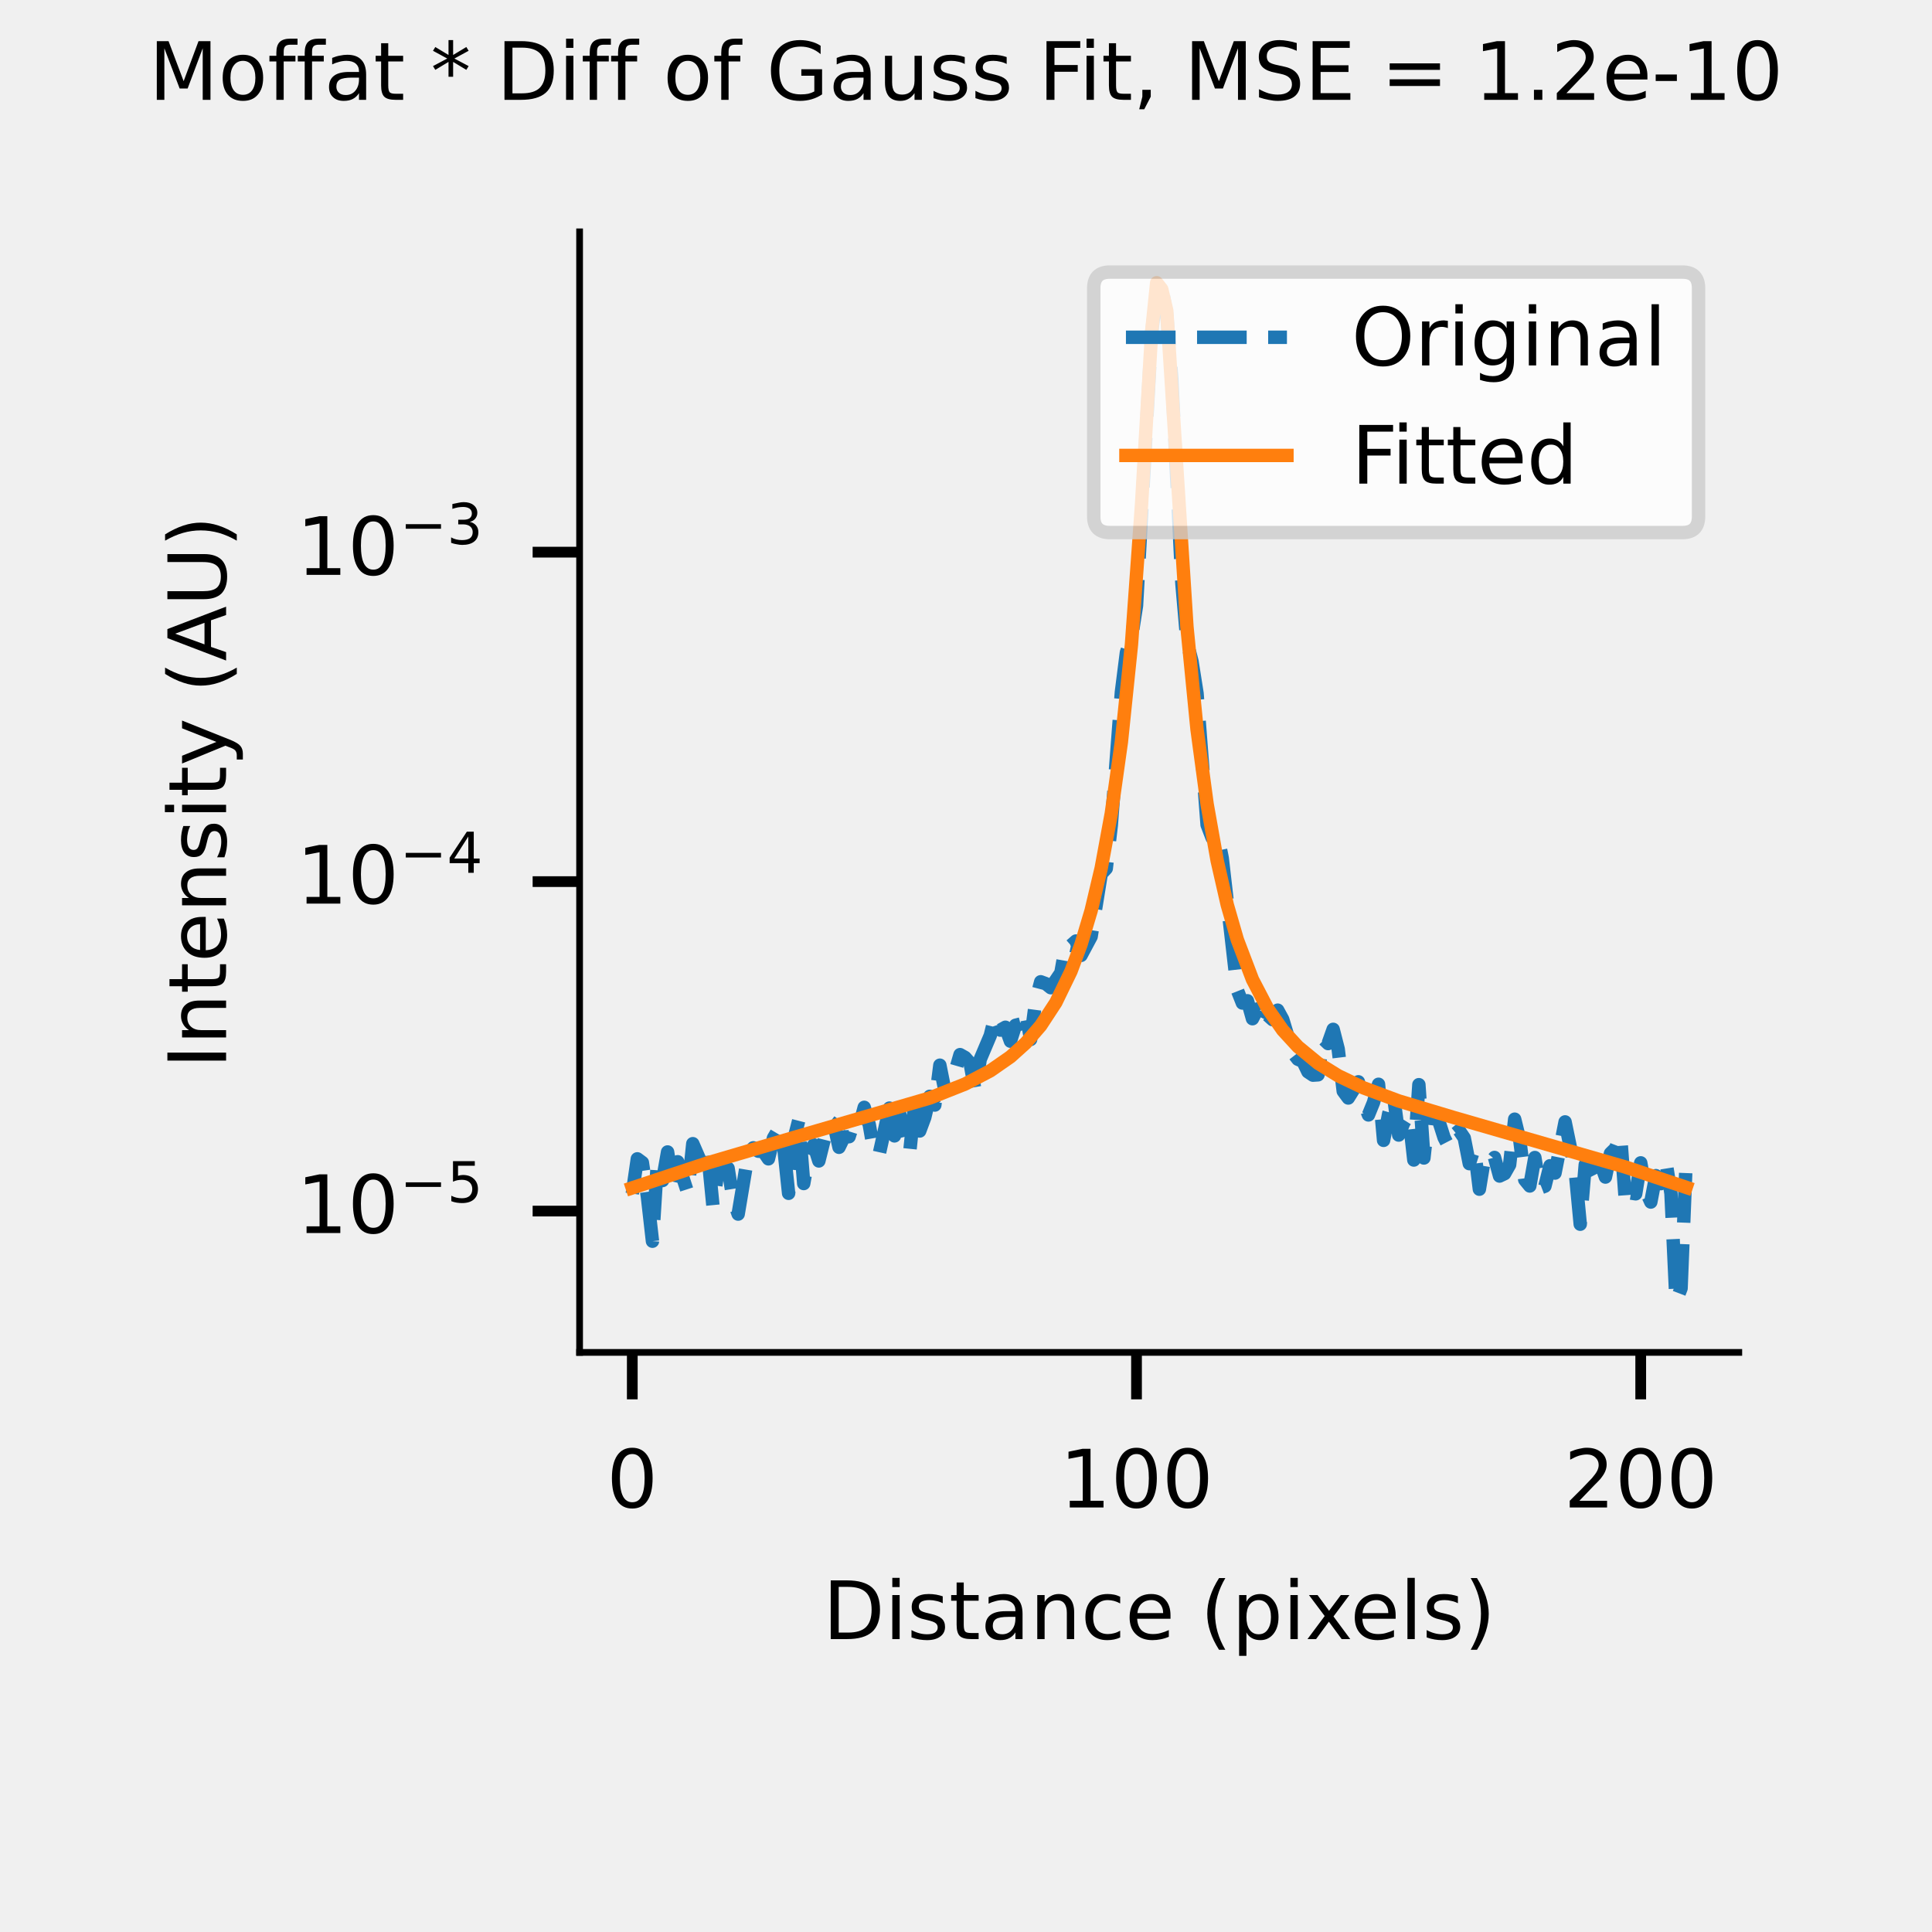
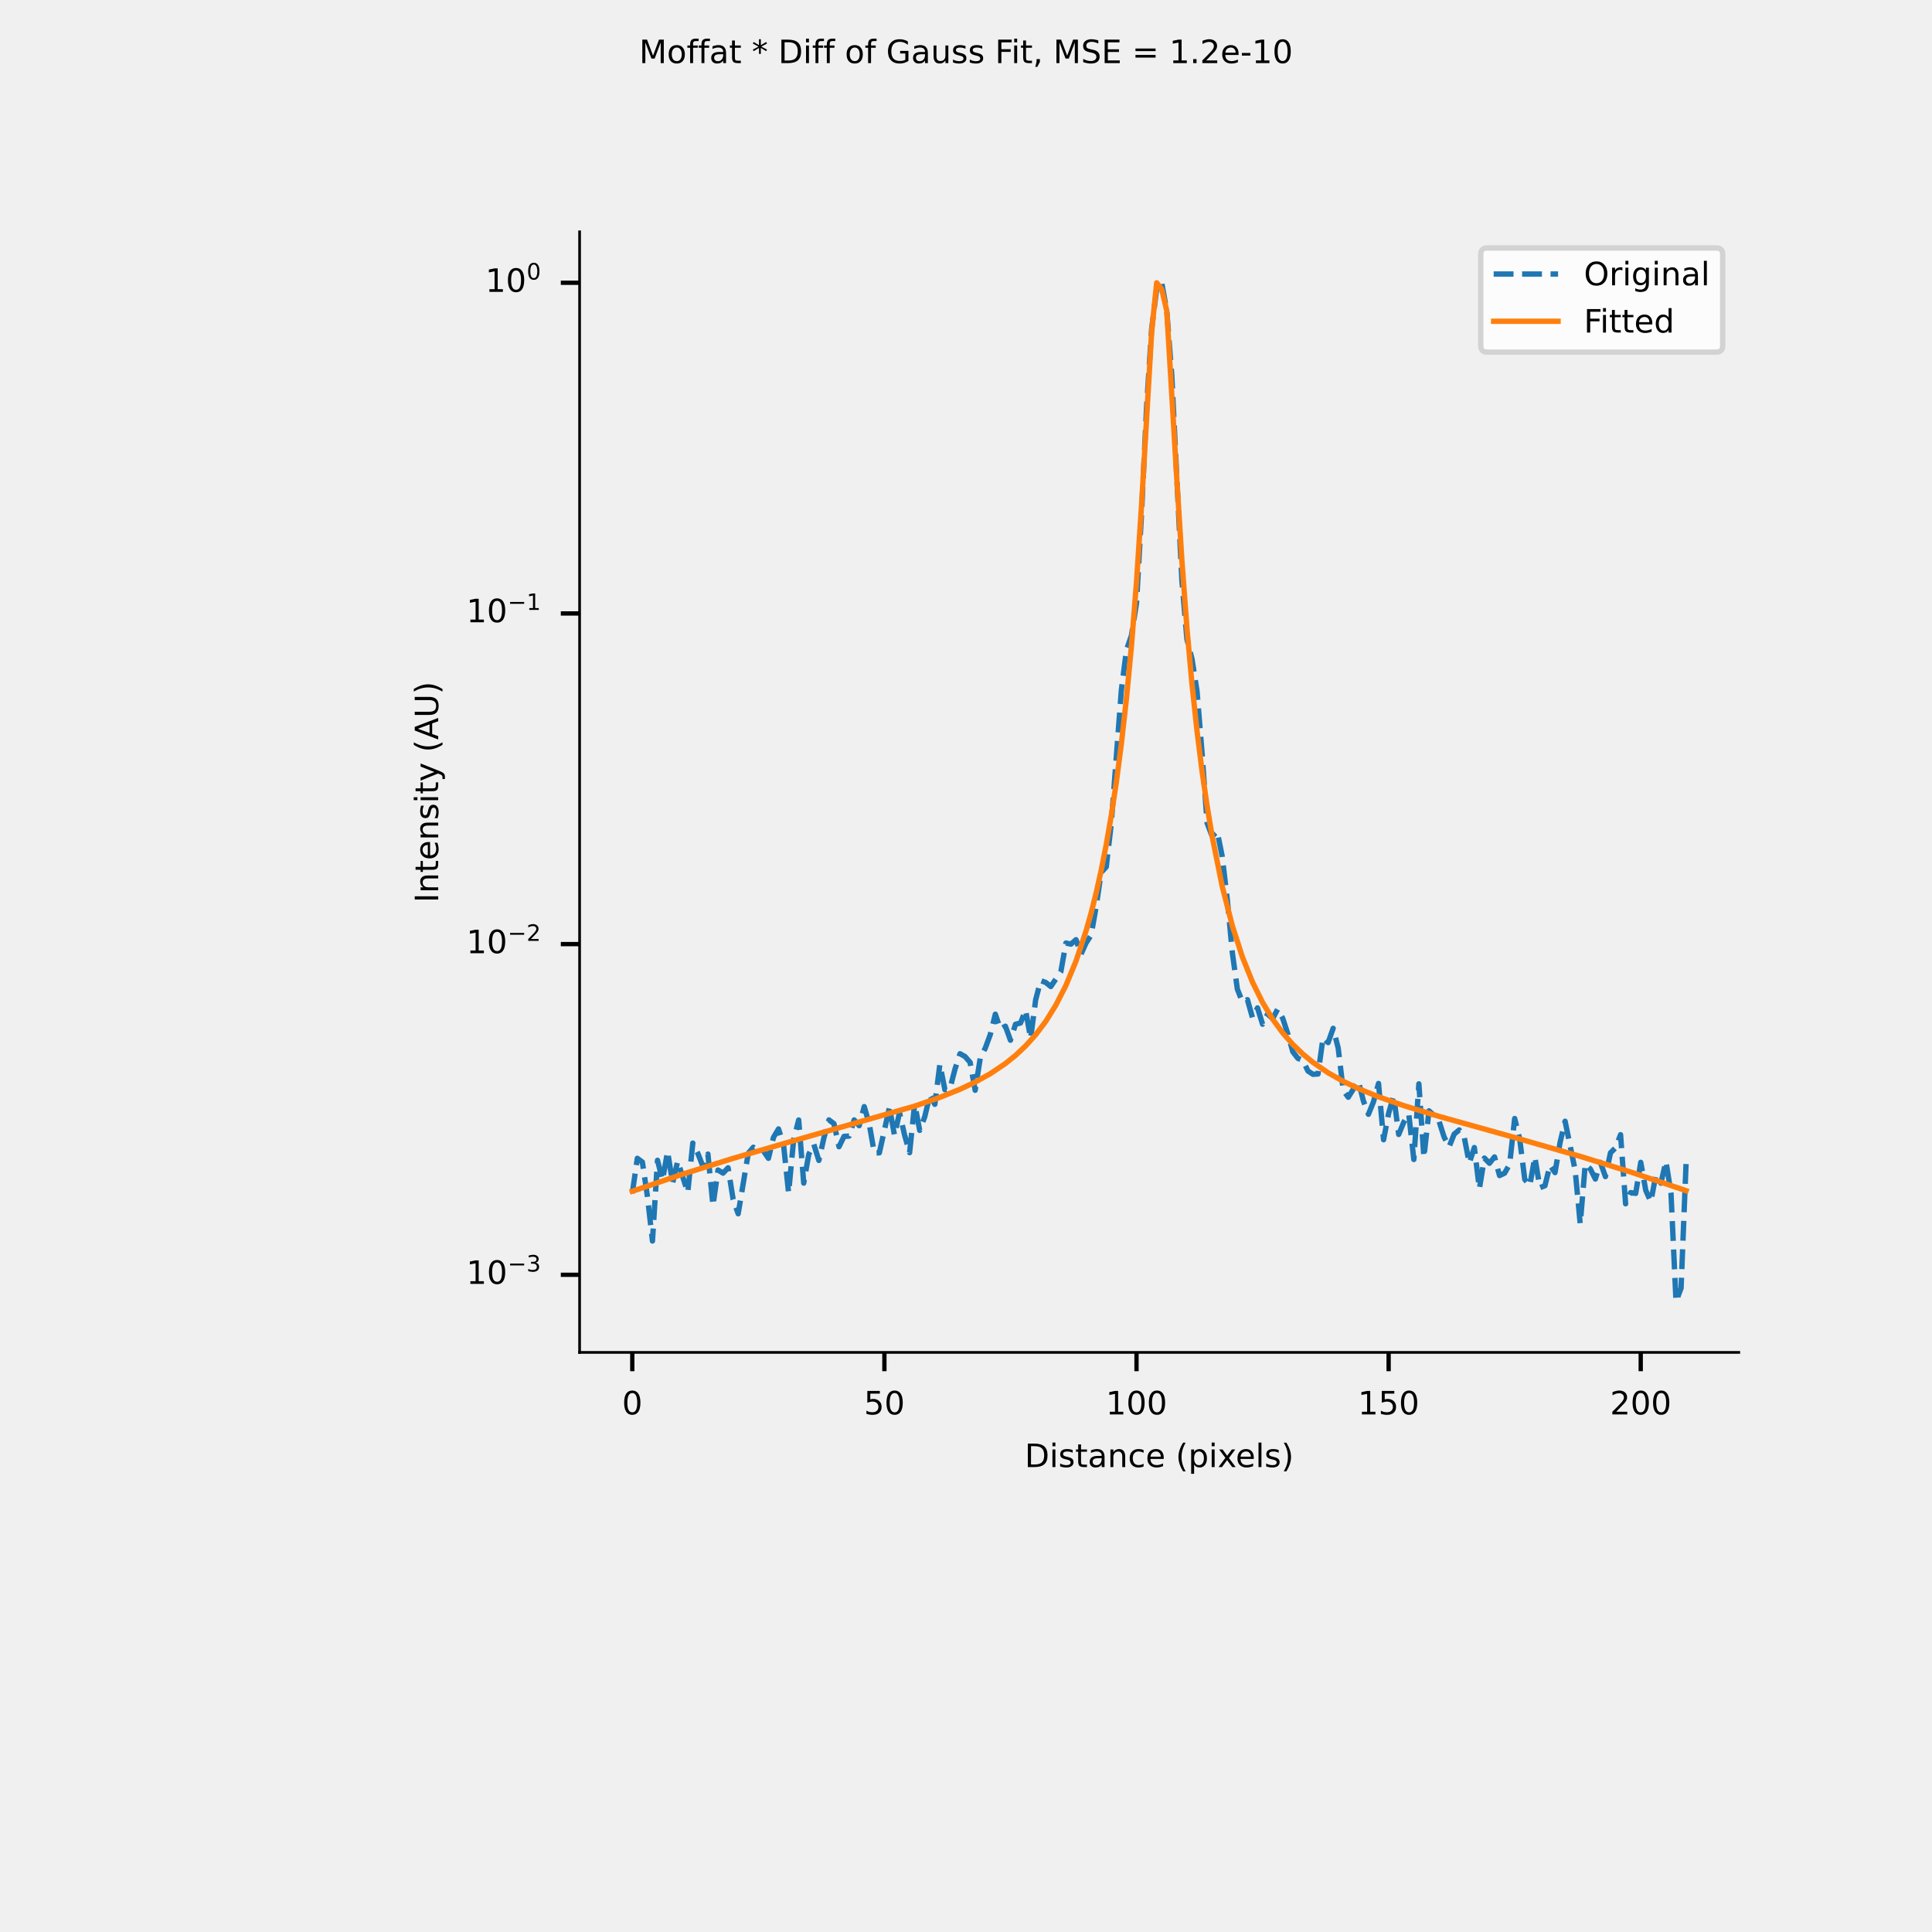
- <svg xmlns="http://www.w3.org/2000/svg" xmlns:xlink="http://www.w3.org/1999/xlink" width="144pt" height="144pt" viewBox="0 0 144 144" version="1.1">
+ <svg xmlns="http://www.w3.org/2000/svg" xmlns:xlink="http://www.w3.org/1999/xlink" width="360pt" height="360pt" viewBox="0 0 360 360" version="1.1">
  <defs>
    <style type="text/css">*{stroke-linejoin: round; stroke-linecap: butt}</style>
  </defs>
  <g id="figure_1">
    <g id="patch_1">
-       <path d="M 0 144  L 144 144  L 144 0  L 0 0  L 0 144  z " style="fill: none" />
+       <path d="M 0 360  L 360 360  L 360 0  L 0 0  L 0 360  z " style="fill: none" />
    </g>
    <g id="axes_1">
      <g id="patch_2">
-         <path d="M 43.2 100.8  L 129.6 100.8  L 129.6 17.28  L 43.2 17.28  L 43.2 100.8  z " style="fill: none" />
+         <path d="M 108 252  L 324 252  L 324 43.2  L 108 43.2  L 108 252  z " style="fill: none" />
      </g>
      <g id="matplotlib.axis_1">
        <g id="xtick_1">
          <g id="line2d_1">
            <defs>
-               <path id="mae3c23e4ad" d="M 0 0  L 0 3.5  " style="stroke: #000000; stroke-width: 0.8" />
+               <path id="me9144edc00" d="M 0 0  L 0 3.5  " style="stroke: #000000; stroke-width: 0.8" />
            </defs>
            <g>
-               <use xlink:href="#mae3c23e4ad" x="47.127" y="100.8" style="stroke: #000000; stroke-width: 0.8" />
+               <use xlink:href="#me9144edc00" x="117.818" y="252" style="stroke: #000000; stroke-width: 0.8" />
            </g>
          </g>
          <g id="text_1">
-             <text style="font: 6px 'DejaVu Sans', 'Arial', 'Helvetica', 'Lucida Grande', 'Verdana', 'Geneva', 'Lucid', 'Avant Garde', sans-serif; text-anchor: middle" x="47.127" y="112.359" transform="rotate(-0 47.12727 112.3591)">0</text>
+             <text style="font: 6px 'DejaVu Sans', 'Arial', 'Helvetica', 'Lucida Grande', 'Verdana', 'Geneva', 'Lucid', 'Avant Garde', sans-serif; text-anchor: middle" x="117.818" y="263.559" transform="rotate(-0 117.8182 263.5591)">0</text>
          </g>
        </g>
        <g id="xtick_2">
          <g id="line2d_2">
            <g>
-               <use xlink:href="#mae3c23e4ad" x="84.709" y="100.8" style="stroke: #000000; stroke-width: 0.8" />
+               <use xlink:href="#me9144edc00" x="164.795" y="252" style="stroke: #000000; stroke-width: 0.8" />
            </g>
          </g>
          <g id="text_2">
-             <text style="font: 6px 'DejaVu Sans', 'Arial', 'Helvetica', 'Lucida Grande', 'Verdana', 'Geneva', 'Lucid', 'Avant Garde', sans-serif; text-anchor: middle" x="84.709" y="112.359" transform="rotate(-0 84.70883 112.3591)">100</text>
+             <text style="font: 6px 'DejaVu Sans', 'Arial', 'Helvetica', 'Lucida Grande', 'Verdana', 'Geneva', 'Lucid', 'Avant Garde', sans-serif; text-anchor: middle" x="164.795" y="263.559" transform="rotate(-0 164.7951 263.5591)">50</text>
          </g>
        </g>
        <g id="xtick_3">
          <g id="line2d_3">
            <g>
-               <use xlink:href="#mae3c23e4ad" x="122.29" y="100.8" style="stroke: #000000; stroke-width: 0.8" />
+               <use xlink:href="#me9144edc00" x="211.772" y="252" style="stroke: #000000; stroke-width: 0.8" />
            </g>
          </g>
          <g id="text_3">
-             <text style="font: 6px 'DejaVu Sans', 'Arial', 'Helvetica', 'Lucida Grande', 'Verdana', 'Geneva', 'Lucid', 'Avant Garde', sans-serif; text-anchor: middle" x="122.29" y="112.359" transform="rotate(-0 122.2904 112.3591)">200</text>
-           </g>
-         </g>
-         <g id="text_4">
-           <text style="font: 6px 'DejaVu Sans', 'Arial', 'Helvetica', 'Lucida Grande', 'Verdana', 'Geneva', 'Lucid', 'Avant Garde', sans-serif; text-anchor: middle" x="86.4" y="122.166" transform="rotate(-0 86.4 122.1659)">Distance (pixels)</text>
+             <text style="font: 6px 'DejaVu Sans', 'Arial', 'Helvetica', 'Lucida Grande', 'Verdana', 'Geneva', 'Lucid', 'Avant Garde', sans-serif; text-anchor: middle" x="211.772" y="263.559" transform="rotate(-0 211.7721 263.5591)">100</text>
+           </g>
+         </g>
+         <g id="xtick_4">
+           <g id="line2d_4">
+             <g>
+               <use xlink:href="#me9144edc00" x="258.749" y="252" style="stroke: #000000; stroke-width: 0.8" />
+             </g>
+           </g>
+           <g id="text_4">
+             <text style="font: 6px 'DejaVu Sans', 'Arial', 'Helvetica', 'Lucida Grande', 'Verdana', 'Geneva', 'Lucid', 'Avant Garde', sans-serif; text-anchor: middle" x="258.749" y="263.559" transform="rotate(-0 258.749 263.5591)">150</text>
+           </g>
+         </g>
+         <g id="xtick_5">
+           <g id="line2d_5">
+             <g>
+               <use xlink:href="#me9144edc00" x="305.726" y="252" style="stroke: #000000; stroke-width: 0.8" />
+             </g>
+           </g>
+           <g id="text_5">
+             <text style="font: 6px 'DejaVu Sans', 'Arial', 'Helvetica', 'Lucida Grande', 'Verdana', 'Geneva', 'Lucid', 'Avant Garde', sans-serif; text-anchor: middle" x="305.726" y="263.559" transform="rotate(-0 305.726 263.5591)">200</text>
+           </g>
+         </g>
+         <g id="text_6">
+           <text style="font: 6px 'DejaVu Sans', 'Arial', 'Helvetica', 'Lucida Grande', 'Verdana', 'Geneva', 'Lucid', 'Avant Garde', sans-serif; text-anchor: middle" x="216" y="273.366" transform="rotate(-0 216 273.3659)">Distance (pixels)</text>
        </g>
      </g>
      <g id="matplotlib.axis_2">
        <g id="ytick_1">
-           <g id="line2d_4">
+           <g id="line2d_6">
            <defs>
-               <path id="mfc63e9e9ea" d="M 0 0  L -3.5 0  " style="stroke: #000000; stroke-width: 0.8" />
+               <path id="m1615ad4c77" d="M 0 0  L -3.5 0  " style="stroke: #000000; stroke-width: 0.8" />
            </defs>
            <g>
-               <use xlink:href="#mfc63e9e9ea" x="43.2" y="90.266" style="stroke: #000000; stroke-width: 0.8" />
-             </g>
-           </g>
-           <g id="text_5">
-             <g transform="translate(22.1 92.54514)">
-               <text>
-                 <tspan style="font: 6px 'DejaVu Sans'" x="0 3.817" y="-0.641">10</tspan>
-                 <tspan style="font: 4.2px 'DejaVu Sans'" x="7.692 11.211" y="-2.938">−5</tspan>
-               </text>
-             </g>
-           </g>
-         </g>
-         <g id="ytick_2">
-           <g id="line2d_5">
-             <g>
-               <use xlink:href="#mfc63e9e9ea" x="43.2" y="65.71" style="stroke: #000000; stroke-width: 0.8" />
-             </g>
-           </g>
-           <g id="text_6">
-             <g transform="translate(22.1 67.98986)">
-               <text>
-                 <tspan style="font: 6px 'DejaVu Sans'" x="0 3.817" y="-0.641">10</tspan>
-                 <tspan style="font: 4.2px 'DejaVu Sans'" x="7.692 11.211" y="-2.938">−4</tspan>
-               </text>
-             </g>
-           </g>
-         </g>
-         <g id="ytick_3">
-           <g id="line2d_6">
-             <g>
-               <use xlink:href="#mfc63e9e9ea" x="43.2" y="41.155" style="stroke: #000000; stroke-width: 0.8" />
+               <use xlink:href="#m1615ad4c77" x="108" y="237.537" style="stroke: #000000; stroke-width: 0.8" />
            </g>
          </g>
          <g id="text_7">
-             <g transform="translate(22.1 43.43458)">
+             <g transform="translate(86.9 239.8162)">
              <text>
                <tspan style="font: 6px 'DejaVu Sans'" x="0 3.817" y="-0.586">10</tspan>
                <tspan style="font: 4.2px 'DejaVu Sans'" x="7.692 11.211" y="-2.883">−3</tspan>
              </text>
            </g>
          </g>
        </g>
-         <g id="ytick_4" />
+         <g id="ytick_2">
+           <g id="line2d_7">
+             <g>
+               <use xlink:href="#m1615ad4c77" x="108" y="175.921" style="stroke: #000000; stroke-width: 0.8" />
+             </g>
+           </g>
+           <g id="text_8">
+             <g transform="translate(86.9 178.2009)">
+               <text>
+                 <tspan style="font: 6px 'DejaVu Sans'" x="0 3.817" y="-0.586">10</tspan>
+                 <tspan style="font: 4.2px 'DejaVu Sans'" x="7.692 11.211" y="-2.883">−2</tspan>
+               </text>
+             </g>
+           </g>
+         </g>
+         <g id="ytick_3">
+           <g id="line2d_8">
+             <g>
+               <use xlink:href="#m1615ad4c77" x="108" y="114.306" style="stroke: #000000; stroke-width: 0.8" />
+             </g>
+           </g>
+           <g id="text_9">
+             <g transform="translate(86.9 116.5857)">
+               <text>
+                 <tspan style="font: 6px 'DejaVu Sans'" x="0 3.817" y="-0.641">10</tspan>
+                 <tspan style="font: 4.2px 'DejaVu Sans'" x="7.692 11.211" y="-2.938">−1</tspan>
+               </text>
+             </g>
+           </g>
+         </g>
+         <g id="ytick_4">
+           <g id="line2d_9">
+             <g>
+               <use xlink:href="#m1615ad4c77" x="108" y="52.691" style="stroke: #000000; stroke-width: 0.8" />
+             </g>
+           </g>
+           <g id="text_10">
+             <g transform="translate(90.44 54.97044)">
+               <text>
+                 <tspan style="font: 6px 'DejaVu Sans'" x="0 3.817" y="-0.586">10</tspan>
+                 <tspan style="font: 4.2px 'DejaVu Sans'" x="7.692" y="-2.883">0</tspan>
+               </text>
+             </g>
+           </g>
+         </g>
        <g id="ytick_5" />
        <g id="ytick_6" />
        <g id="ytick_7" />
        <g id="ytick_8" />
        <g id="ytick_9" />
        <g id="ytick_10" />
        <g id="ytick_11" />
        <g id="ytick_12" />
        <g id="ytick_13" />
        <g id="ytick_14" />
        <g id="ytick_15" />
        <g id="ytick_16" />
        <g id="ytick_17" />
        <g id="ytick_18" />
        <g id="ytick_19" />
        <g id="ytick_20" />
        <g id="ytick_21" />
        <g id="ytick_22" />
        <g id="ytick_23" />
        <g id="ytick_24" />
        <g id="ytick_25" />
        <g id="ytick_26" />
        <g id="ytick_27" />
        <g id="ytick_28" />
        <g id="ytick_29" />
        <g id="ytick_30" />
        <g id="ytick_31" />
        <g id="ytick_32" />
-         <g id="ytick_33" />
-         <g id="text_8">
-           <text style="font: 6px 'DejaVu Sans', 'Arial', 'Helvetica', 'Lucida Grande', 'Verdana', 'Geneva', 'Lucid', 'Avant Garde', sans-serif; text-anchor: middle" x="16.852" y="59.04" transform="rotate(-90 16.85219 59.04)">Intensity (AU)</text>
-         </g>
-       </g>
-       <g id="line2d_7">
-         <path d="M 47.127 88.967  L 47.503 86.374  L 47.879 86.652  L 48.255 89.2  L 48.631 92.513  L 49.006 86.521  L 49.382 87.989  L 49.758 85.861  L 50.134 88.214  L 50.51 86.59  L 51.261 88.905  L 51.637 85.243  L 52.389 86.973  L 52.765 86.059  L 53.14 89.889  L 53.516 87.243  L 53.892 87.473  L 54.268 87.077  L 54.644 89.422  L 55.019 90.491  L 55.771 85.999  L 56.147 85.552  L 56.523 85.804  L 56.898 85.822  L 57.274 86.373  L 57.65 84.822  L 58.026 84.191  L 58.402 85.369  L 58.778 88.943  L 59.153 84.986  L 59.529 83.528  L 59.905 88.214  L 60.281 86.071  L 60.657 85.334  L 61.032 86.53  L 61.784 83.521  L 62.16 83.805  L 62.536 85.513  L 62.912 84.743  L 63.287 84.723  L 63.663 83.524  L 64.039 83.949  L 64.415 82.534  L 64.791 83.838  L 65.166 85.982  L 65.542 85.966  L 66.294 82.591  L 66.67 84.663  L 67.045 82.98  L 67.797 85.953  L 68.173 82.323  L 68.549 84.298  L 68.925 83.291  L 69.3 81.714  L 69.676 82.363  L 70.052 79.393  L 70.428 81.28  L 70.804 81.195  L 71.555 78.606  L 71.931 78.818  L 72.307 79.247  L 72.683 81.32  L 73.059 78.957  L 73.81 77.183  L 74.186 75.671  L 74.562 76.778  L 74.938 76.565  L 75.313 77.604  L 75.689 76.42  L 76.065 76.324  L 76.441 75.369  L 76.817 77.475  L 77.193 74.599  L 77.568 73.176  L 77.944 73.315  L 78.32 73.617  L 79.072 72.508  L 79.447 70.386  L 79.823 70.468  L 80.199 70.138  L 80.575 71.209  L 81.326 69.804  L 82.078 65.135  L 82.454 64.729  L 82.83 61.504  L 83.581 51.596  L 83.957 48.633  L 84.333 47.545  L 84.709 45.145  L 85.836 24.783  L 86.212 21.806  L 86.588 21.356  L 86.964 23.426  L 87.34 28.253  L 88.091 43.479  L 88.467 47.827  L 88.843 49.29  L 89.219 51.677  L 89.97 61.475  L 90.346 62.45  L 90.722 62.092  L 91.098 63.961  L 92.225 73.808  L 92.601 74.759  L 92.977 74.593  L 93.353 75.929  L 93.728 75.203  L 94.104 76.414  L 94.48 75.664  L 94.856 76  L 95.232 75.292  L 95.607 75.979  L 96.359 78.464  L 96.735 78.948  L 97.111 79.109  L 97.487 79.888  L 97.862 80.136  L 98.238 80.111  L 98.614 77.418  L 98.99 77.781  L 99.366 76.721  L 99.741 78.189  L 100.117 81.33  L 100.493 81.839  L 101.245 80.632  L 101.621 82.115  L 101.996 83.101  L 102.372 82.176  L 102.748 80.815  L 103.124 84.996  L 103.5 83.035  L 103.875 81.729  L 104.251 84.601  L 104.627 83.693  L 105.003 83.091  L 105.379 86.461  L 105.755 80.845  L 106.13 86.31  L 106.506 82.847  L 107.258 83.615  L 107.634 84.791  L 108.009 85.515  L 108.385 84.576  L 108.761 84.267  L 109.137 84.818  L 109.513 86.731  L 109.888 85.573  L 110.264 88.636  L 110.64 86.355  L 111.016 86.741  L 111.392 86.27  L 111.768 87.655  L 112.143 87.477  L 112.519 86.814  L 112.895 83.417  L 113.271 84.948  L 113.647 87.937  L 114.022 88.396  L 114.398 86.275  L 114.774 88.554  L 115.15 88.41  L 115.526 86.89  L 115.902 87.433  L 116.653 83.62  L 117.405 87.273  L 117.781 91.246  L 118.156 86.802  L 118.532 87.164  L 118.908 87.912  L 119.284 86.675  L 119.66 87.732  L 120.035 85.965  L 120.411 85.596  L 120.787 84.618  L 121.163 89.751  L 121.539 88.919  L 121.915 88.98  L 122.29 86.672  L 122.666 88.756  L 123.042 89.594  L 123.418 87.626  L 123.794 88.221  L 124.169 86.597  L 124.545 88.956  L 124.921 97.004  L 125.297 96.02  L 125.673 86.66  L 125.673 86.66  " clip-path="url(#pb798491aff)" style="fill: none; stroke-dasharray: 3.7,1.6; stroke-dashoffset: 0; stroke: #1f77b4" />
-       </g>
-       <g id="line2d_8">
-         <path d="M 47.127 88.537  L 52.765 86.67  L 59.153 84.789  L 69.3 81.84  L 71.931 80.798  L 73.81 79.812  L 75.313 78.767  L 76.441 77.751  L 77.568 76.444  L 78.696 74.722  L 79.823 72.399  L 80.575 70.387  L 81.326 67.874  L 82.078 64.699  L 82.83 60.631  L 83.581 55.3  L 84.333 48.036  L 85.085 37.58  L 85.836 24.737  L 86.212 21.076  L 86.588 21.554  L 86.964 23.16  L 88.467 46.715  L 89.219 54.361  L 89.97 59.928  L 90.722 64.156  L 91.474 67.447  L 92.225 70.047  L 93.353 73.009  L 94.48 75.17  L 95.607 76.782  L 96.735 78.011  L 98.238 79.247  L 99.741 80.179  L 101.621 81.079  L 104.251 82.058  L 108.385 83.301  L 121.163 86.99  L 125.673 88.498  L 125.673 88.498  " clip-path="url(#pb798491aff)" style="fill: none; stroke: #ff7f0e; stroke-linecap: square" />
+         <g id="text_11">
+           <text style="font: 6px 'DejaVu Sans', 'Arial', 'Helvetica', 'Lucida Grande', 'Verdana', 'Geneva', 'Lucid', 'Avant Garde', sans-serif; text-anchor: middle" x="81.652" y="147.6" transform="rotate(-90 81.65219 147.6)">Intensity (AU)</text>
+         </g>
+       </g>
+       <g id="line2d_10">
+         <path d="M 117.818 222.343  L 118.758 215.837  L 119.697 216.535  L 120.637 222.928  L 121.576 231.241  L 122.516 216.205  L 123.455 219.889  L 124.395 214.549  L 125.334 220.455  L 126.274 216.378  L 128.153 222.188  L 129.093 212.999  L 130.032 214.904  L 130.972 217.339  L 131.911 215.046  L 132.851 224.657  L 133.79 218.017  L 134.73 218.595  L 135.669 217.602  L 136.609 223.485  L 137.548 226.168  L 139.428 214.897  L 140.367 213.775  L 141.307 214.406  L 142.246 214.452  L 143.186 215.834  L 144.125 211.943  L 145.065 210.36  L 146.004 213.314  L 146.944 222.282  L 147.883 212.355  L 148.823 208.695  L 149.763 220.454  L 150.702 215.075  L 151.642 213.226  L 152.581 216.227  L 153.521 212.035  L 154.46 208.678  L 155.4 209.39  L 156.339 213.676  L 157.279 211.744  L 158.218 211.694  L 159.158 208.686  L 160.097 209.751  L 161.037 206.201  L 161.977 209.472  L 162.916 214.854  L 163.856 214.813  L 165.735 206.344  L 166.674 211.543  L 167.614 207.32  L 168.553 211.495  L 169.493 214.781  L 170.432 205.672  L 171.372 210.627  L 172.311 208.102  L 173.251 204.142  L 174.191 205.773  L 175.13 198.319  L 176.07 203.055  L 177.009 202.841  L 177.949 199.223  L 178.888 196.345  L 179.828 196.877  L 180.767 197.954  L 181.707 203.155  L 182.646 197.225  L 183.586 195.312  L 184.525 192.774  L 185.465 188.979  L 186.405 191.757  L 187.344 191.222  L 188.284 193.83  L 189.223 190.859  L 190.163 190.618  L 191.102 188.222  L 192.042 193.507  L 192.981 186.289  L 193.921 182.719  L 194.86 183.069  L 195.8 183.827  L 197.679 181.042  L 198.619 175.719  L 199.558 175.925  L 200.498 175.097  L 201.437 177.784  L 202.377 175.692  L 203.316 174.259  L 204.256 168.928  L 205.195 162.544  L 206.135 161.523  L 207.074 153.433  L 208.953 128.569  L 209.893 121.135  L 210.833 118.405  L 211.772 112.383  L 212.712 95.672  L 213.651 75.799  L 214.591 61.291  L 215.53 53.819  L 216.47 52.691  L 217.409 57.884  L 218.349 69.997  L 220.228 108.204  L 221.167 119.113  L 222.107 122.783  L 223.047 128.774  L 223.986 140.332  L 224.926 153.36  L 225.865 155.806  L 226.805 154.908  L 227.744 159.597  L 228.684 167.581  L 229.623 177.489  L 230.563 184.305  L 231.502 186.691  L 232.442 186.276  L 233.381 189.626  L 234.321 187.806  L 235.261 190.844  L 236.2 188.963  L 237.14 189.805  L 238.079 188.03  L 239.019 189.754  L 239.958 192.627  L 240.898 195.988  L 241.837 197.202  L 242.777 197.608  L 243.716 199.561  L 244.656 200.185  L 245.595 200.122  L 246.535 193.364  L 247.475 194.275  L 248.414 191.614  L 249.354 195.3  L 250.293 203.18  L 251.233 204.456  L 253.112 201.429  L 254.051 205.149  L 254.991 207.625  L 255.93 205.302  L 256.87 201.887  L 257.809 212.379  L 258.749 207.459  L 259.689 204.181  L 260.628 211.388  L 261.568 209.11  L 262.507 207.599  L 263.447 216.055  L 264.386 201.963  L 265.326 215.677  L 266.265 206.986  L 267.205 207.82  L 268.144 208.912  L 269.084 211.865  L 270.023 213.682  L 270.963 211.324  L 271.903 210.55  L 272.842 211.932  L 273.782 216.731  L 274.721 213.827  L 275.661 221.513  L 276.6 215.788  L 277.54 216.758  L 278.479 215.575  L 279.419 219.05  L 280.358 218.604  L 281.298 216.941  L 282.237 208.417  L 283.177 212.259  L 284.117 219.758  L 285.056 220.911  L 285.996 215.588  L 286.935 221.308  L 287.875 220.945  L 288.814 217.131  L 289.754 218.493  L 290.693 212.898  L 291.633 208.925  L 293.512 218.092  L 294.452 228.061  L 295.391 216.91  L 296.331 217.82  L 297.27 219.696  L 298.21 216.592  L 299.149 219.244  L 300.089 214.811  L 301.028 213.883  L 301.968 211.43  L 302.907 224.31  L 303.847 222.222  L 304.786 222.376  L 305.726 216.584  L 306.666 221.813  L 307.605 223.916  L 308.545 218.979  L 309.484 220.47  L 310.424 216.396  L 311.363 222.317  L 312.303 242.509  L 313.242 240.04  L 314.182 216.555  L 314.182 216.555  " clip-path="url(#p4cdaf080b4)" style="fill: none; stroke-dasharray: 3.7,1.6; stroke-dashoffset: 0; stroke: #1f77b4" />
+       </g>
+       <g id="line2d_11">
+         <path d="M 117.818 221.972  L 127.214 218.785  L 136.609 215.839  L 146.944 212.827  L 170.432 206.107  L 175.13 204.481  L 178.888 202.965  L 181.707 201.636  L 184.525 200.069  L 187.344 198.174  L 189.223 196.665  L 191.102 194.899  L 192.981 192.812  L 194.86 190.315  L 196.739 187.298  L 198.619 183.618  L 200.498 179.084  L 202.377 173.449  L 203.316 170.116  L 204.256 166.372  L 205.195 162.151  L 206.135 157.375  L 207.074 151.944  L 208.014 145.731  L 208.953 138.567  L 209.893 130.216  L 210.833 120.338  L 211.772 108.452  L 212.712 94.102  L 214.591 61.876  L 215.53 52.691  L 216.47 53.888  L 217.409 57.918  L 219.288 89.36  L 220.228 104.435  L 221.167 117.025  L 222.107 127.446  L 223.047 136.211  L 223.986 143.701  L 224.926 150.178  L 225.865 155.827  L 227.744 165.165  L 229.623 172.493  L 231.502 178.32  L 233.381 183  L 235.261 186.795  L 237.14 189.901  L 239.019 192.467  L 240.898 194.61  L 242.777 196.419  L 244.656 197.963  L 247.475 199.897  L 250.293 201.492  L 253.112 202.841  L 256.87 204.376  L 261.568 206.016  L 268.144 208.022  L 281.298 211.697  L 294.452 215.472  L 303.847 218.389  L 313.242 221.543  L 314.182 221.873  L 314.182 221.873  " clip-path="url(#p4cdaf080b4)" style="fill: none; stroke: #ff7f0e; stroke-linecap: square" />
      </g>
      <g id="patch_3">
-         <path d="M 43.2 100.8  L 43.2 17.28  " style="fill: none; stroke: #000000; stroke-width: 0.5; stroke-linejoin: miter; stroke-linecap: square" />
+         <path d="M 108 252  L 108 43.2  " style="fill: none; stroke: #000000; stroke-width: 0.5; stroke-linejoin: miter; stroke-linecap: square" />
      </g>
      <g id="patch_4">
-         <path d="M 43.2 100.8  L 129.6 100.8  " style="fill: none; stroke: #000000; stroke-width: 0.5; stroke-linejoin: miter; stroke-linecap: square" />
+         <path d="M 108 252  L 324 252  " style="fill: none; stroke: #000000; stroke-width: 0.5; stroke-linejoin: miter; stroke-linecap: square" />
      </g>
      <g id="legend_1">
        <g id="patch_5">
-           <path d="M 82.721 39.694  L 125.4 39.694  Q 126.6 39.694 126.6 38.494  L 126.6 21.48  Q 126.6 20.28 125.4 20.28  L 82.721 20.28  Q 81.521 20.28 81.521 21.48  L 81.521 38.494  Q 81.521 39.694 82.721 39.694  z " style="fill: #ffffff; opacity: 0.8; stroke: #cccccc; stroke-linejoin: miter" />
-         </g>
-         <g id="line2d_9">
-           <path d="M 83.921 25.139  L 89.921 25.139  L 95.921 25.139  " style="fill: none; stroke-dasharray: 3.7,1.6; stroke-dashoffset: 0; stroke: #1f77b4" />
-         </g>
-         <g id="text_9">
-           <text style="font: 6px 'DejaVu Sans', 'Arial', 'Helvetica', 'Lucida Grande', 'Verdana', 'Geneva', 'Lucid', 'Avant Garde', sans-serif; text-anchor: start" x="100.721" y="27.239" transform="rotate(-0 100.7212 27.23906)">Original</text>
-         </g>
-         <g id="line2d_10">
-           <path d="M 83.921 33.946  L 89.921 33.946  L 95.921 33.946  " style="fill: none; stroke: #ff7f0e; stroke-linecap: square" />
-         </g>
-         <g id="text_10">
-           <text style="font: 6px 'DejaVu Sans', 'Arial', 'Helvetica', 'Lucida Grande', 'Verdana', 'Geneva', 'Lucid', 'Avant Garde', sans-serif; text-anchor: start" x="100.721" y="36.046" transform="rotate(-0 100.7212 36.04594)">Fitted</text>
+           <path d="M 277.121 65.614  L 319.8 65.614  Q 321 65.614 321 64.414  L 321 47.4  Q 321 46.2 319.8 46.2  L 277.121 46.2  Q 275.921 46.2 275.921 47.4  L 275.921 64.414  Q 275.921 65.614 277.121 65.614  z " style="fill: #ffffff; opacity: 0.8; stroke: #cccccc; stroke-linejoin: miter" />
+         </g>
+         <g id="line2d_12">
+           <path d="M 278.321 51.059  L 284.321 51.059  L 290.321 51.059  " style="fill: none; stroke-dasharray: 3.7,1.6; stroke-dashoffset: 0; stroke: #1f77b4" />
+         </g>
+         <g id="text_12">
+           <text style="font: 6px 'DejaVu Sans', 'Arial', 'Helvetica', 'Lucida Grande', 'Verdana', 'Geneva', 'Lucid', 'Avant Garde', sans-serif; text-anchor: start" x="295.121" y="53.159" transform="rotate(-0 295.1212 53.15906)">Original</text>
+         </g>
+         <g id="line2d_13">
+           <path d="M 278.321 59.866  L 284.321 59.866  L 290.321 59.866  " style="fill: none; stroke: #ff7f0e; stroke-linecap: square" />
+         </g>
+         <g id="text_13">
+           <text style="font: 6px 'DejaVu Sans', 'Arial', 'Helvetica', 'Lucida Grande', 'Verdana', 'Geneva', 'Lucid', 'Avant Garde', sans-serif; text-anchor: start" x="295.121" y="61.966" transform="rotate(-0 295.1212 61.96594)">Fitted</text>
        </g>
      </g>
    </g>
-     <g id="text_11">
-       <text style="font: 6px 'DejaVu Sans', 'Arial', 'Helvetica', 'Lucida Grande', 'Verdana', 'Geneva', 'Lucid', 'Avant Garde', sans-serif; text-anchor: middle" x="72" y="7.439" transform="rotate(-0 72 7.439063)">Moffat * Diff of Gauss Fit, MSE = 1.2e-10</text>
+     <g id="text_14">
+       <text style="font: 6px 'DejaVu Sans', 'Arial', 'Helvetica', 'Lucida Grande', 'Verdana', 'Geneva', 'Lucid', 'Avant Garde', sans-serif; text-anchor: middle" x="180" y="11.759" transform="rotate(-0 180 11.75906)">Moffat * Diff of Gauss Fit, MSE = 1.2e-10</text>
    </g>
  </g>
  <defs>
-     <clipPath id="pb798491aff">
-       <rect x="43.2" y="17.28" width="86.4" height="83.52" />
+     <clipPath id="p4cdaf080b4">
+       <rect x="108" y="43.2" width="216" height="208.8" />
    </clipPath>
  </defs>
</svg>
